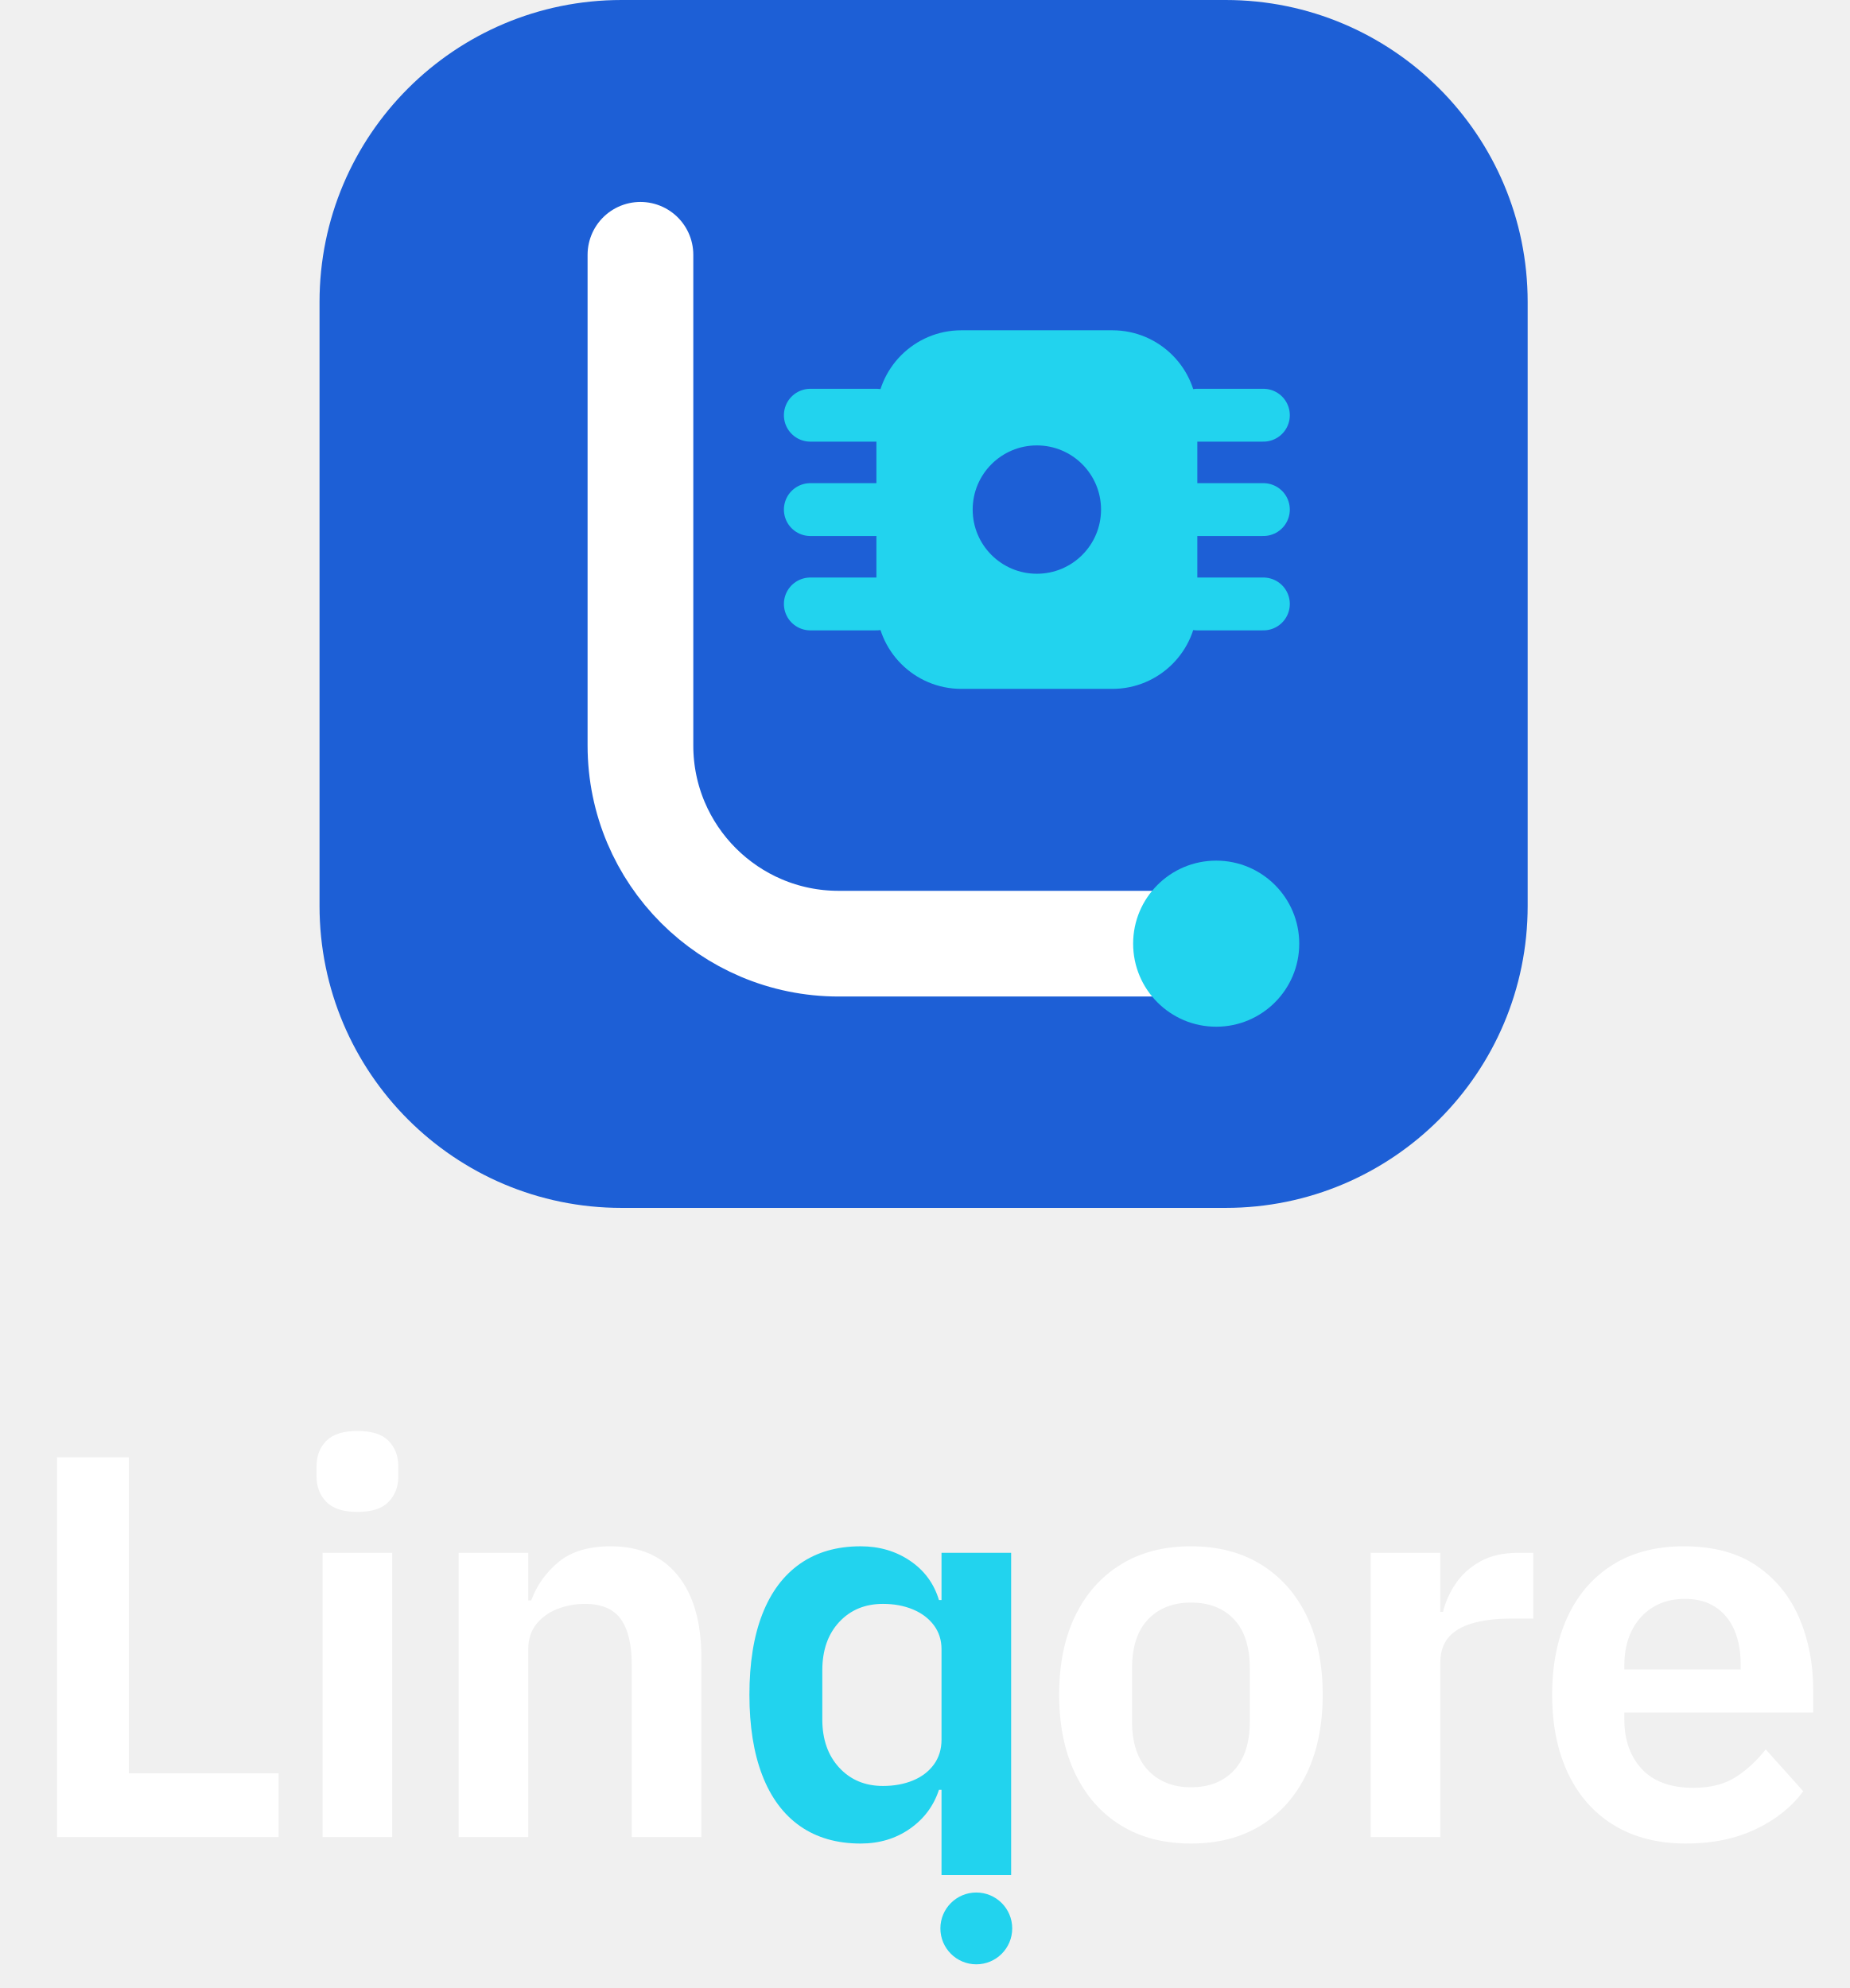
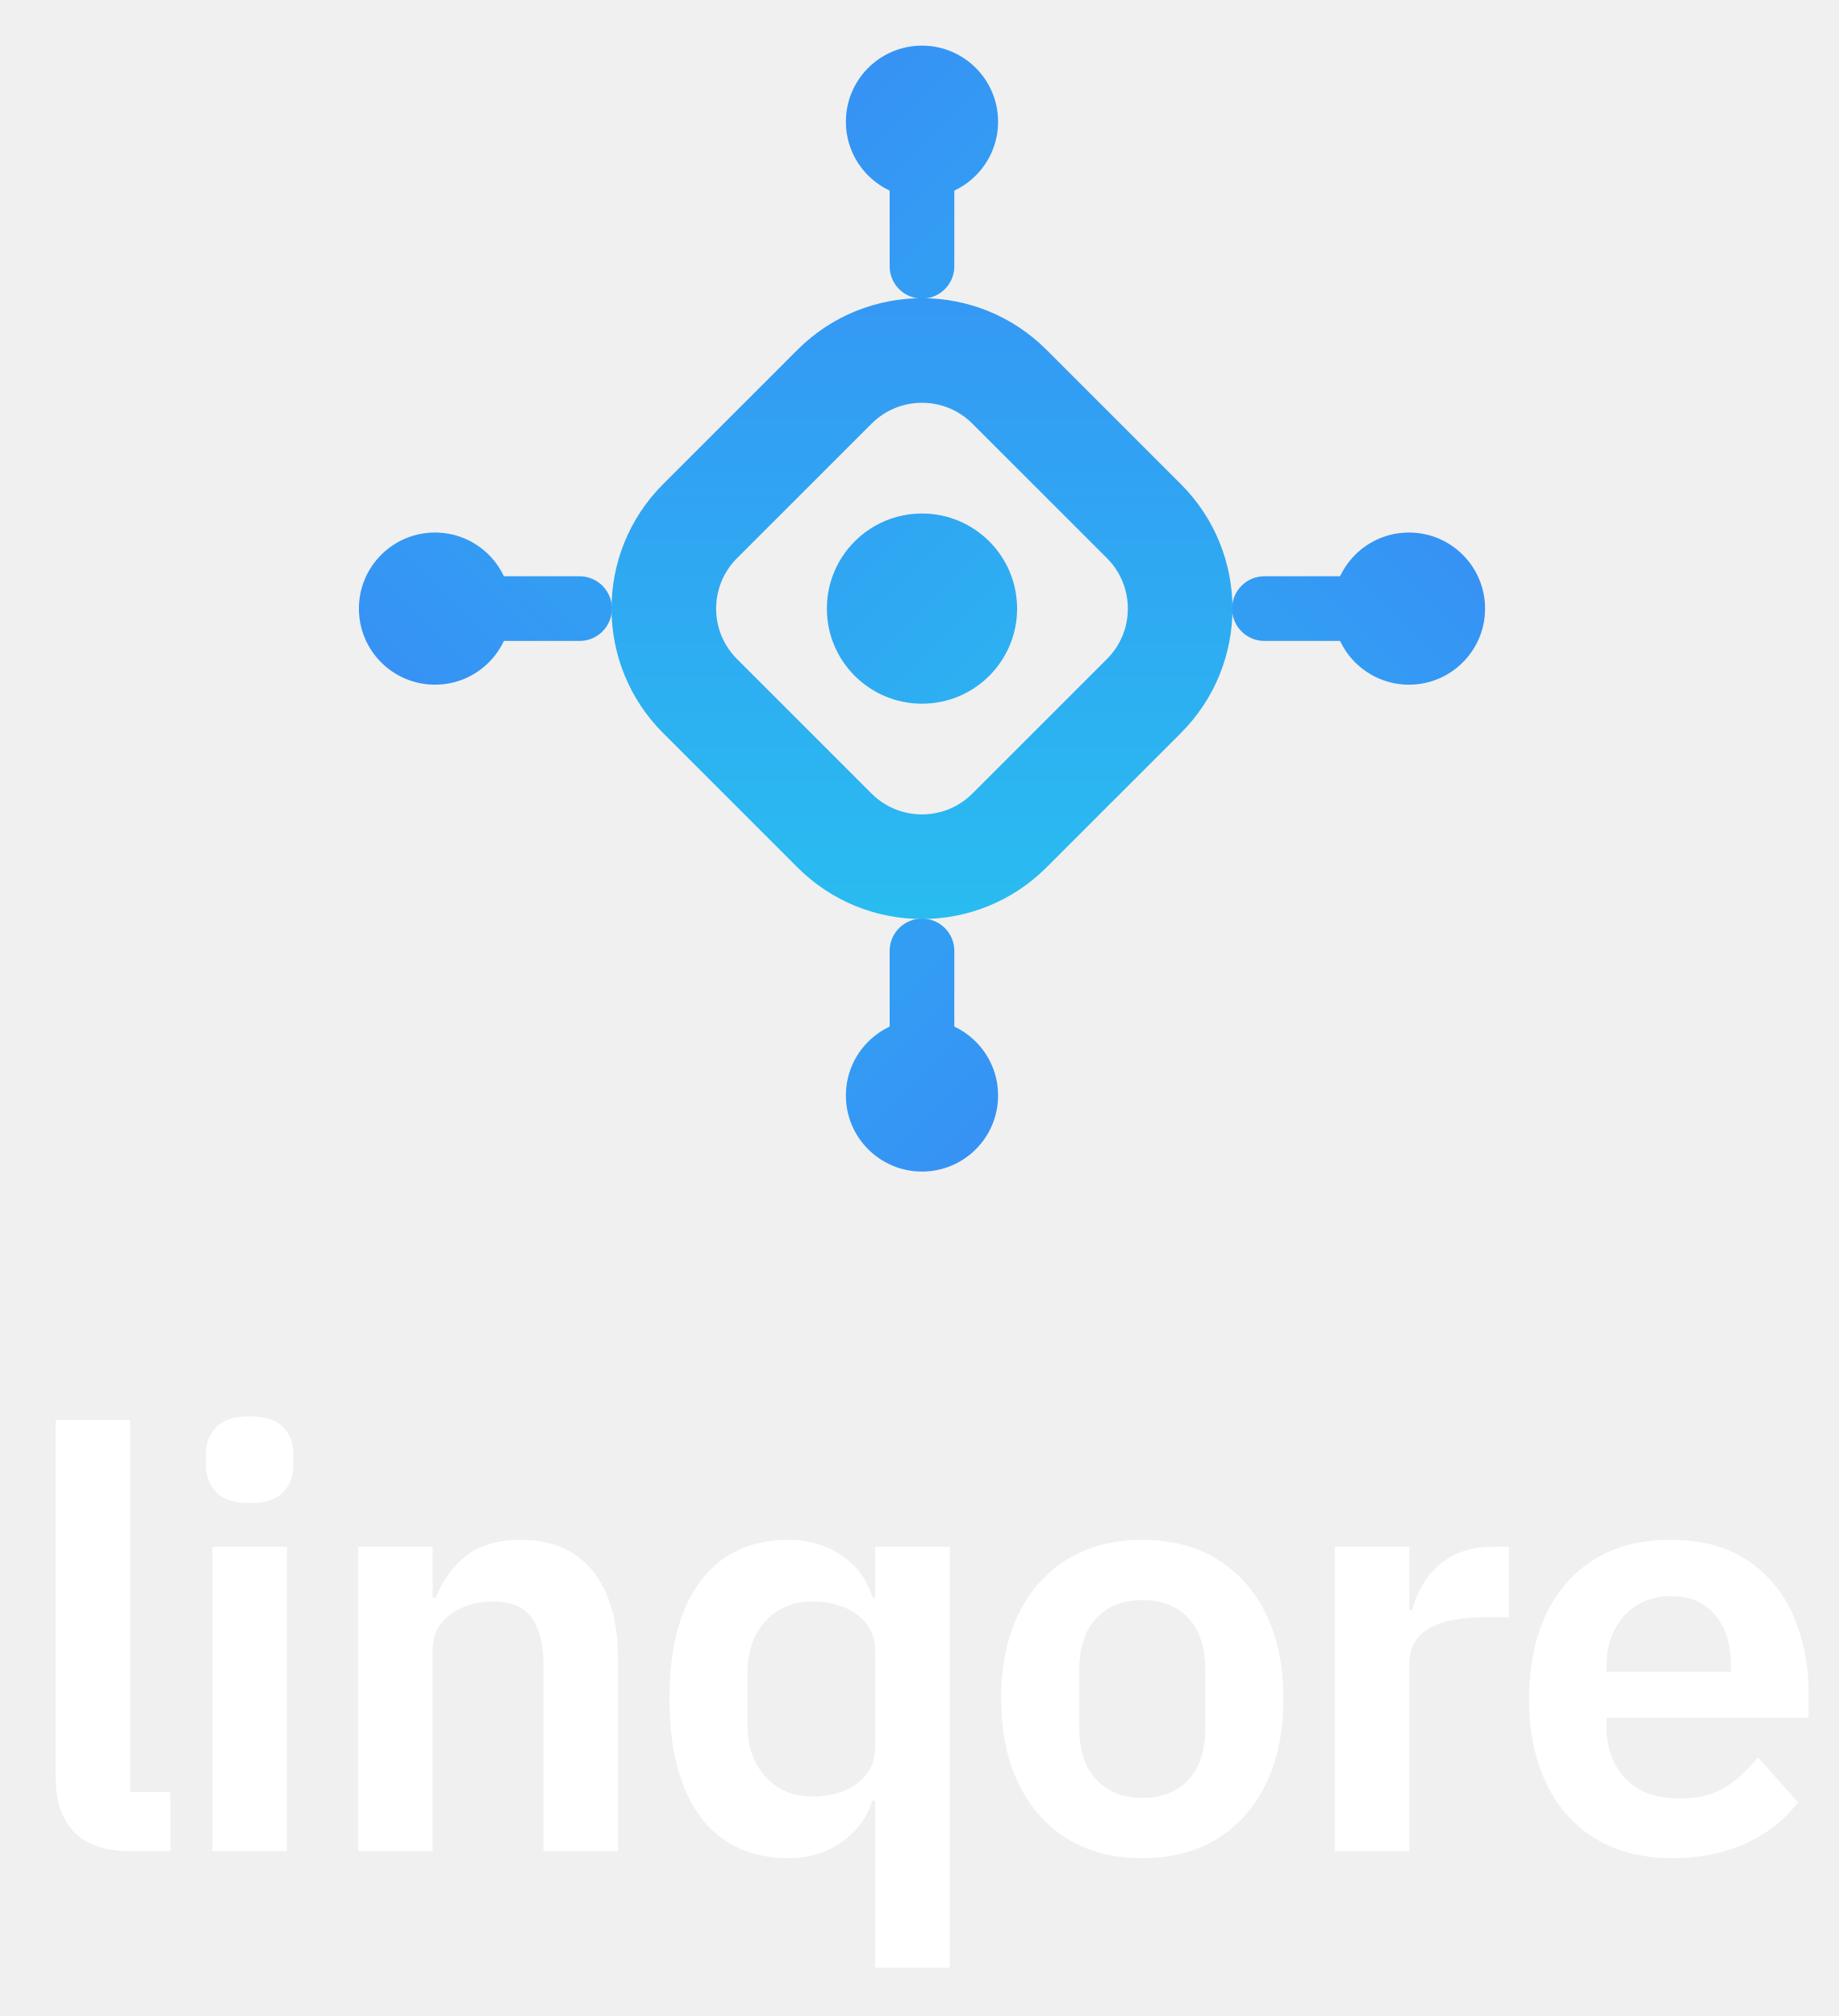
- <svg xmlns="http://www.w3.org/2000/svg" viewBox="0 0 147 158" width="147" height="158">
-   <g transform="translate(25.39 0.00) scale(1.5)">
-     <rect width="64" height="64" rx="16" fill="#1D5FD6" />
-     <path d="M17 13.5v26a10.5 10.5 0 0 0 10.5 10.5H46" fill="none" stroke="#FFFFFF" stroke-width="5.6" stroke-linecap="round" />
-     <path d="M26 22h3.5M26 27h3.5M26 32h3.5M46.5 22h3.5M46.5 27h3.5M46.5 32h3.5" stroke="#22D3EE" stroke-width="2.8" stroke-linecap="round" />
-     <rect x="29.5" y="17.5" width="17" height="19" rx="4.5" fill="#22D3EE" />
-     <circle cx="38" cy="27" r="3.4" fill="#1D5FD6" />
-     <circle cx="47.5" cy="50" r="4.4" fill="#22D3EE" />
+ <svg xmlns="http://www.w3.org/2000/svg" viewBox="0 0 145 159" width="145" height="159">
+   <g transform="translate(24.70 0.00) scale(1.5)">
+     <defs>
+       <linearGradient id="lg4" gradientUnits="userSpaceOnUse" x1="6" y1="6" x2="58" y2="58">
+         <stop offset="0" stop-color="#3B82F6" />
+         <stop offset="1" stop-color="#22D3EE" />
+       </linearGradient>
+     </defs>
+     <rect x="20.5" y="20.5" width="23" height="23" rx="6.5" fill="none" stroke="url(#lg4)" stroke-width="5.5" transform="rotate(45 32 32)" />
+     <circle cx="32" cy="32" r="5" fill="url(#lg4)" />
+     <path d="M32 14V8.6" stroke="url(#lg4)" stroke-width="3.4" stroke-linecap="round" transform="rotate(0 32 32)" />
+     <circle cx="32" cy="6.4" r="4" fill="url(#lg4)" transform="rotate(0 32 32)" />
+     <path d="M32 14V8.6" stroke="url(#lg4)" stroke-width="3.4" stroke-linecap="round" transform="rotate(90 32 32)" />
+     <circle cx="32" cy="6.4" r="4" fill="url(#lg4)" transform="rotate(90 32 32)" />
+     <path d="M32 14V8.6" stroke="url(#lg4)" stroke-width="3.4" stroke-linecap="round" transform="rotate(180 32 32)" />
+     <circle cx="32" cy="6.4" r="4" fill="url(#lg4)" transform="rotate(180 32 32)" />
+     <path d="M32 14V8.6" stroke="url(#lg4)" stroke-width="3.4" stroke-linecap="round" transform="rotate(270 32 32)" />
+     <circle cx="32" cy="6.4" r="4" fill="url(#lg4)" transform="rotate(270 32 32)" />
  </g>
-   <g transform="translate(1.00 146.00) scale(0.04324)">
-     <path fill="#FFFFFF" d="M488.805 0.0H81.72V-698.0H213.661V-117.006H488.805Z" />
-     <path fill="#FFFFFF" d="M633.69 -597.519Q594.59 -597.519 576.597 -616.012Q558.605 -634.504 558.605 -662.26V-681.605Q558.605 -710.065 576.597 -728.205Q594.59 -746.345 633.69 -746.345Q673.086 -746.345 690.931 -728.205Q708.776 -710.065 708.776 -681.605V-662.26Q708.776 -634.504 690.931 -616.012Q673.086 -597.519 633.69 -597.519ZM569.72 0.0V-522.345H697.661V0.0Z" />
-     <path fill="#FFFFFF" d="M947.661 0.0H819.72V-522.345H947.661V-434.82H953.071Q968.546 -476.705 1003.398 -505.525Q1038.251 -534.345 1099.071 -534.345Q1179.071 -534.345 1222.398 -480.818Q1265.726 -427.29 1265.726 -329.59V0.0H1137.785V-317.0Q1137.785 -372.351 1117.802 -400.428Q1097.82 -428.504 1051.805 -428.504Q1025.571 -428.504 1001.796 -419.414Q978.021 -410.324 962.841 -391.749Q947.661 -373.173 947.661 -345.31Z" />
-     <clipPath id="qc4">
-       <rect x="-1000" y="-2000" width="5348" height="2070" />
-     </clipPath>
-     <path clip-path="url(#qc4)" fill="#22D3EE" d="M1707.08 200.0V-86.82H1702.375Q1687.835 -42.345 1648.925 -15.173Q1610.015 12.0 1558.425 12.0Q1493.015 12.0 1447.277 -19.942Q1401.54 -51.885 1377.802 -113.237Q1354.065 -174.59 1354.065 -261.525Q1354.065 -348.755 1377.802 -409.608Q1401.54 -470.46 1447.277 -502.403Q1493.015 -534.345 1558.425 -534.345Q1610.015 -534.345 1649.367 -507.673Q1688.72 -481.0 1702.375 -435.525H1707.08V-522.345H1835.021V200.0ZM1599.46 -93.841Q1630.115 -93.841 1654.475 -103.873Q1678.835 -113.906 1692.957 -133.176Q1707.08 -152.445 1707.08 -179.1V-345.015Q1707.08 -370.49 1692.957 -389.317Q1678.835 -408.144 1654.475 -418.324Q1630.115 -428.504 1599.46 -428.504Q1550.086 -428.504 1519.046 -395.17Q1488.006 -361.835 1488.006 -306.23V-216.115Q1488.006 -161.215 1519.046 -127.528Q1550.086 -93.841 1599.46 -93.841Z" />
-     <circle cx="1771" cy="168" r="66" fill="#22D3EE" />
-     <path fill="#FFFFFF" d="M2165.41 12.0Q2090.77 12.0 2036.507 -21.5Q1982.245 -55.0 1952.745 -116.558Q1923.245 -178.115 1923.245 -261.525Q1923.245 -345.64 1952.745 -406.493Q1982.245 -467.345 2036.507 -500.845Q2090.77 -534.345 2165.41 -534.345Q2240.05 -534.345 2294.313 -500.845Q2348.575 -467.345 2378.075 -406.493Q2407.575 -345.64 2407.575 -261.525Q2407.575 -178.115 2378.075 -116.558Q2348.575 -55.0 2294.313 -21.5Q2240.05 12.0 2165.41 12.0ZM2165.41 -91.431Q2215.605 -91.431 2244.619 -122.618Q2273.634 -153.805 2273.634 -212.54V-309.805Q2273.634 -369.245 2244.619 -400.08Q2215.605 -430.914 2165.41 -430.914Q2116.215 -430.914 2086.701 -400.08Q2057.186 -369.245 2057.186 -309.805V-212.54Q2057.186 -153.805 2086.701 -122.618Q2116.215 -91.431 2165.41 -91.431Z" />
-     <path fill="#FFFFFF" d="M2623.661 0.0H2495.72V-522.345H2623.661V-413.95H2628.661Q2635.546 -441.77 2652.431 -466.442Q2669.316 -491.115 2697.553 -506.73Q2725.791 -522.345 2767.086 -522.345H2794.561V-401.454H2754.611Q2711.611 -401.454 2682.373 -392.774Q2653.136 -384.094 2638.398 -366.504Q2623.661 -348.914 2623.661 -319.684Z" />
-     <path fill="#FFFFFF" d="M3075.345 12.0Q2998.295 12.0 2943.122 -21.5Q2887.95 -55.0 2858.597 -116.558Q2829.245 -178.115 2829.245 -261.525Q2829.245 -344.23 2857.892 -405.435Q2886.54 -466.64 2940.655 -500.493Q2994.77 -534.345 3071.115 -534.345Q3152.805 -534.345 3205.273 -498.32Q3257.74 -462.295 3283.33 -402.475Q3308.92 -342.655 3308.92 -271.065V-228.835H2961.891V-216.115Q2961.891 -159.69 2993.931 -125.061Q3025.971 -90.431 3088.805 -90.431Q3136.395 -90.431 3167.255 -110.611Q3198.115 -130.791 3221.64 -161.1L3290.625 -84.144Q3258.575 -40.605 3203.108 -14.302Q3147.64 12.0 3075.345 12.0ZM3073.23 -437.734Q3039.395 -437.734 3014.356 -422.317Q2989.316 -406.9 2975.603 -379.507Q2961.891 -352.115 2961.891 -315.575V-307.87H3175.684V-317.46Q3175.684 -353.59 3163.972 -380.54Q3152.26 -407.49 3129.367 -422.612Q3106.475 -437.734 3073.23 -437.734Z" />
+   <g transform="translate(1.00 146.00) scale(0.04595)">
+     <path fill="#FFFFFF" d="M270.611 0.0H202.431Q136.755 0.0 105.237 -33.018Q73.72 -66.035 73.72 -126.006V-740.0H201.661V-101.726H270.611Z" />
+     <path fill="#FFFFFF" d="M406.69 -597.519Q367.59 -597.519 349.597 -616.012Q331.605 -634.504 331.605 -662.26V-681.605Q331.605 -710.065 349.597 -728.205Q367.59 -746.345 406.69 -746.345Q446.086 -746.345 463.931 -728.205Q481.776 -710.065 481.776 -681.605V-662.26Q481.776 -634.504 463.931 -616.012Q446.086 -597.519 406.69 -597.519ZM342.72 0.0V-522.345H470.661V0.0Z" />
+     <path fill="#FFFFFF" d="M720.661 0.0H592.72V-522.345H720.661V-434.82H726.071Q741.546 -476.705 776.398 -505.525Q811.251 -534.345 872.071 -534.345Q952.071 -534.345 995.398 -480.818Q1038.726 -427.29 1038.726 -329.59V0.0H910.785V-317.0Q910.785 -372.351 890.802 -400.428Q870.82 -428.504 824.805 -428.504Q798.571 -428.504 774.796 -419.414Q751.021 -410.324 735.841 -391.749Q720.661 -373.173 720.661 -345.31Z" />
+     <path fill="#FFFFFF" d="M1480.08 200.0V-86.82H1475.375Q1460.835 -42.345 1421.925 -15.173Q1383.015 12.0 1331.425 12.0Q1266.015 12.0 1220.277 -19.942Q1174.54 -51.885 1150.802 -113.237Q1127.065 -174.59 1127.065 -261.525Q1127.065 -348.755 1150.802 -409.608Q1174.54 -470.46 1220.277 -502.403Q1266.015 -534.345 1331.425 -534.345Q1383.015 -534.345 1422.367 -507.673Q1461.72 -481.0 1475.375 -435.525H1480.08V-522.345H1608.021V200.0ZM1372.46 -93.841Q1403.115 -93.841 1427.475 -103.873Q1451.835 -113.906 1465.957 -133.176Q1480.08 -152.445 1480.08 -179.1V-345.015Q1480.08 -370.49 1465.957 -389.317Q1451.835 -408.144 1427.475 -418.324Q1403.115 -428.504 1372.46 -428.504Q1323.086 -428.504 1292.046 -395.17Q1261.006 -361.835 1261.006 -306.23V-216.115Q1261.006 -161.215 1292.046 -127.528Q1323.086 -93.841 1372.46 -93.841Z" />
+     <path fill="#FFFFFF" d="M1938.41 12.0Q1863.77 12.0 1809.507 -21.5Q1755.245 -55.0 1725.745 -116.558Q1696.245 -178.115 1696.245 -261.525Q1696.245 -345.64 1725.745 -406.493Q1755.245 -467.345 1809.507 -500.845Q1863.77 -534.345 1938.41 -534.345Q2013.05 -534.345 2067.313 -500.845Q2121.575 -467.345 2151.075 -406.493Q2180.575 -345.64 2180.575 -261.525Q2180.575 -178.115 2151.075 -116.558Q2121.575 -55.0 2067.313 -21.5Q2013.05 12.0 1938.41 12.0ZM1938.41 -91.431Q1988.605 -91.431 2017.619 -122.618Q2046.634 -153.805 2046.634 -212.54V-309.805Q2046.634 -369.245 2017.619 -400.08Q1988.605 -430.914 1938.41 -430.914Q1889.215 -430.914 1859.701 -400.08Q1830.186 -369.245 1830.186 -309.805V-212.54Q1830.186 -153.805 1859.701 -122.618Q1889.215 -91.431 1938.41 -91.431Z" />
+     <path fill="#FFFFFF" d="M2396.661 0.0H2268.72V-522.345H2396.661V-413.95H2401.661Q2408.546 -441.77 2425.431 -466.442Q2442.316 -491.115 2470.553 -506.73Q2498.791 -522.345 2540.086 -522.345H2567.561V-401.454H2527.611Q2484.611 -401.454 2455.373 -392.774Q2426.136 -384.094 2411.398 -366.504Q2396.661 -348.914 2396.661 -319.684Z" />
+     <path fill="#FFFFFF" d="M2848.345 12.0Q2771.295 12.0 2716.122 -21.5Q2660.95 -55.0 2631.597 -116.558Q2602.245 -178.115 2602.245 -261.525Q2602.245 -344.23 2630.892 -405.435Q2659.54 -466.64 2713.655 -500.493Q2767.77 -534.345 2844.115 -534.345Q2925.805 -534.345 2978.273 -498.32Q3030.74 -462.295 3056.33 -402.475Q3081.92 -342.655 3081.92 -271.065V-228.835H2734.891V-216.115Q2734.891 -159.69 2766.931 -125.061Q2798.971 -90.431 2861.805 -90.431Q2909.395 -90.431 2940.255 -110.611Q2971.115 -130.791 2994.64 -161.1L3063.625 -84.144Q3031.575 -40.605 2976.108 -14.302Q2920.64 12.0 2848.345 12.0ZM2846.23 -437.734Q2812.395 -437.734 2787.356 -422.317Q2762.316 -406.9 2748.603 -379.507Q2734.891 -352.115 2734.891 -315.575V-307.87H2948.684V-317.46Q2948.684 -353.59 2936.972 -380.54Q2925.26 -407.49 2902.367 -422.612Q2879.475 -437.734 2846.23 -437.734Z" />
  </g>
</svg>
